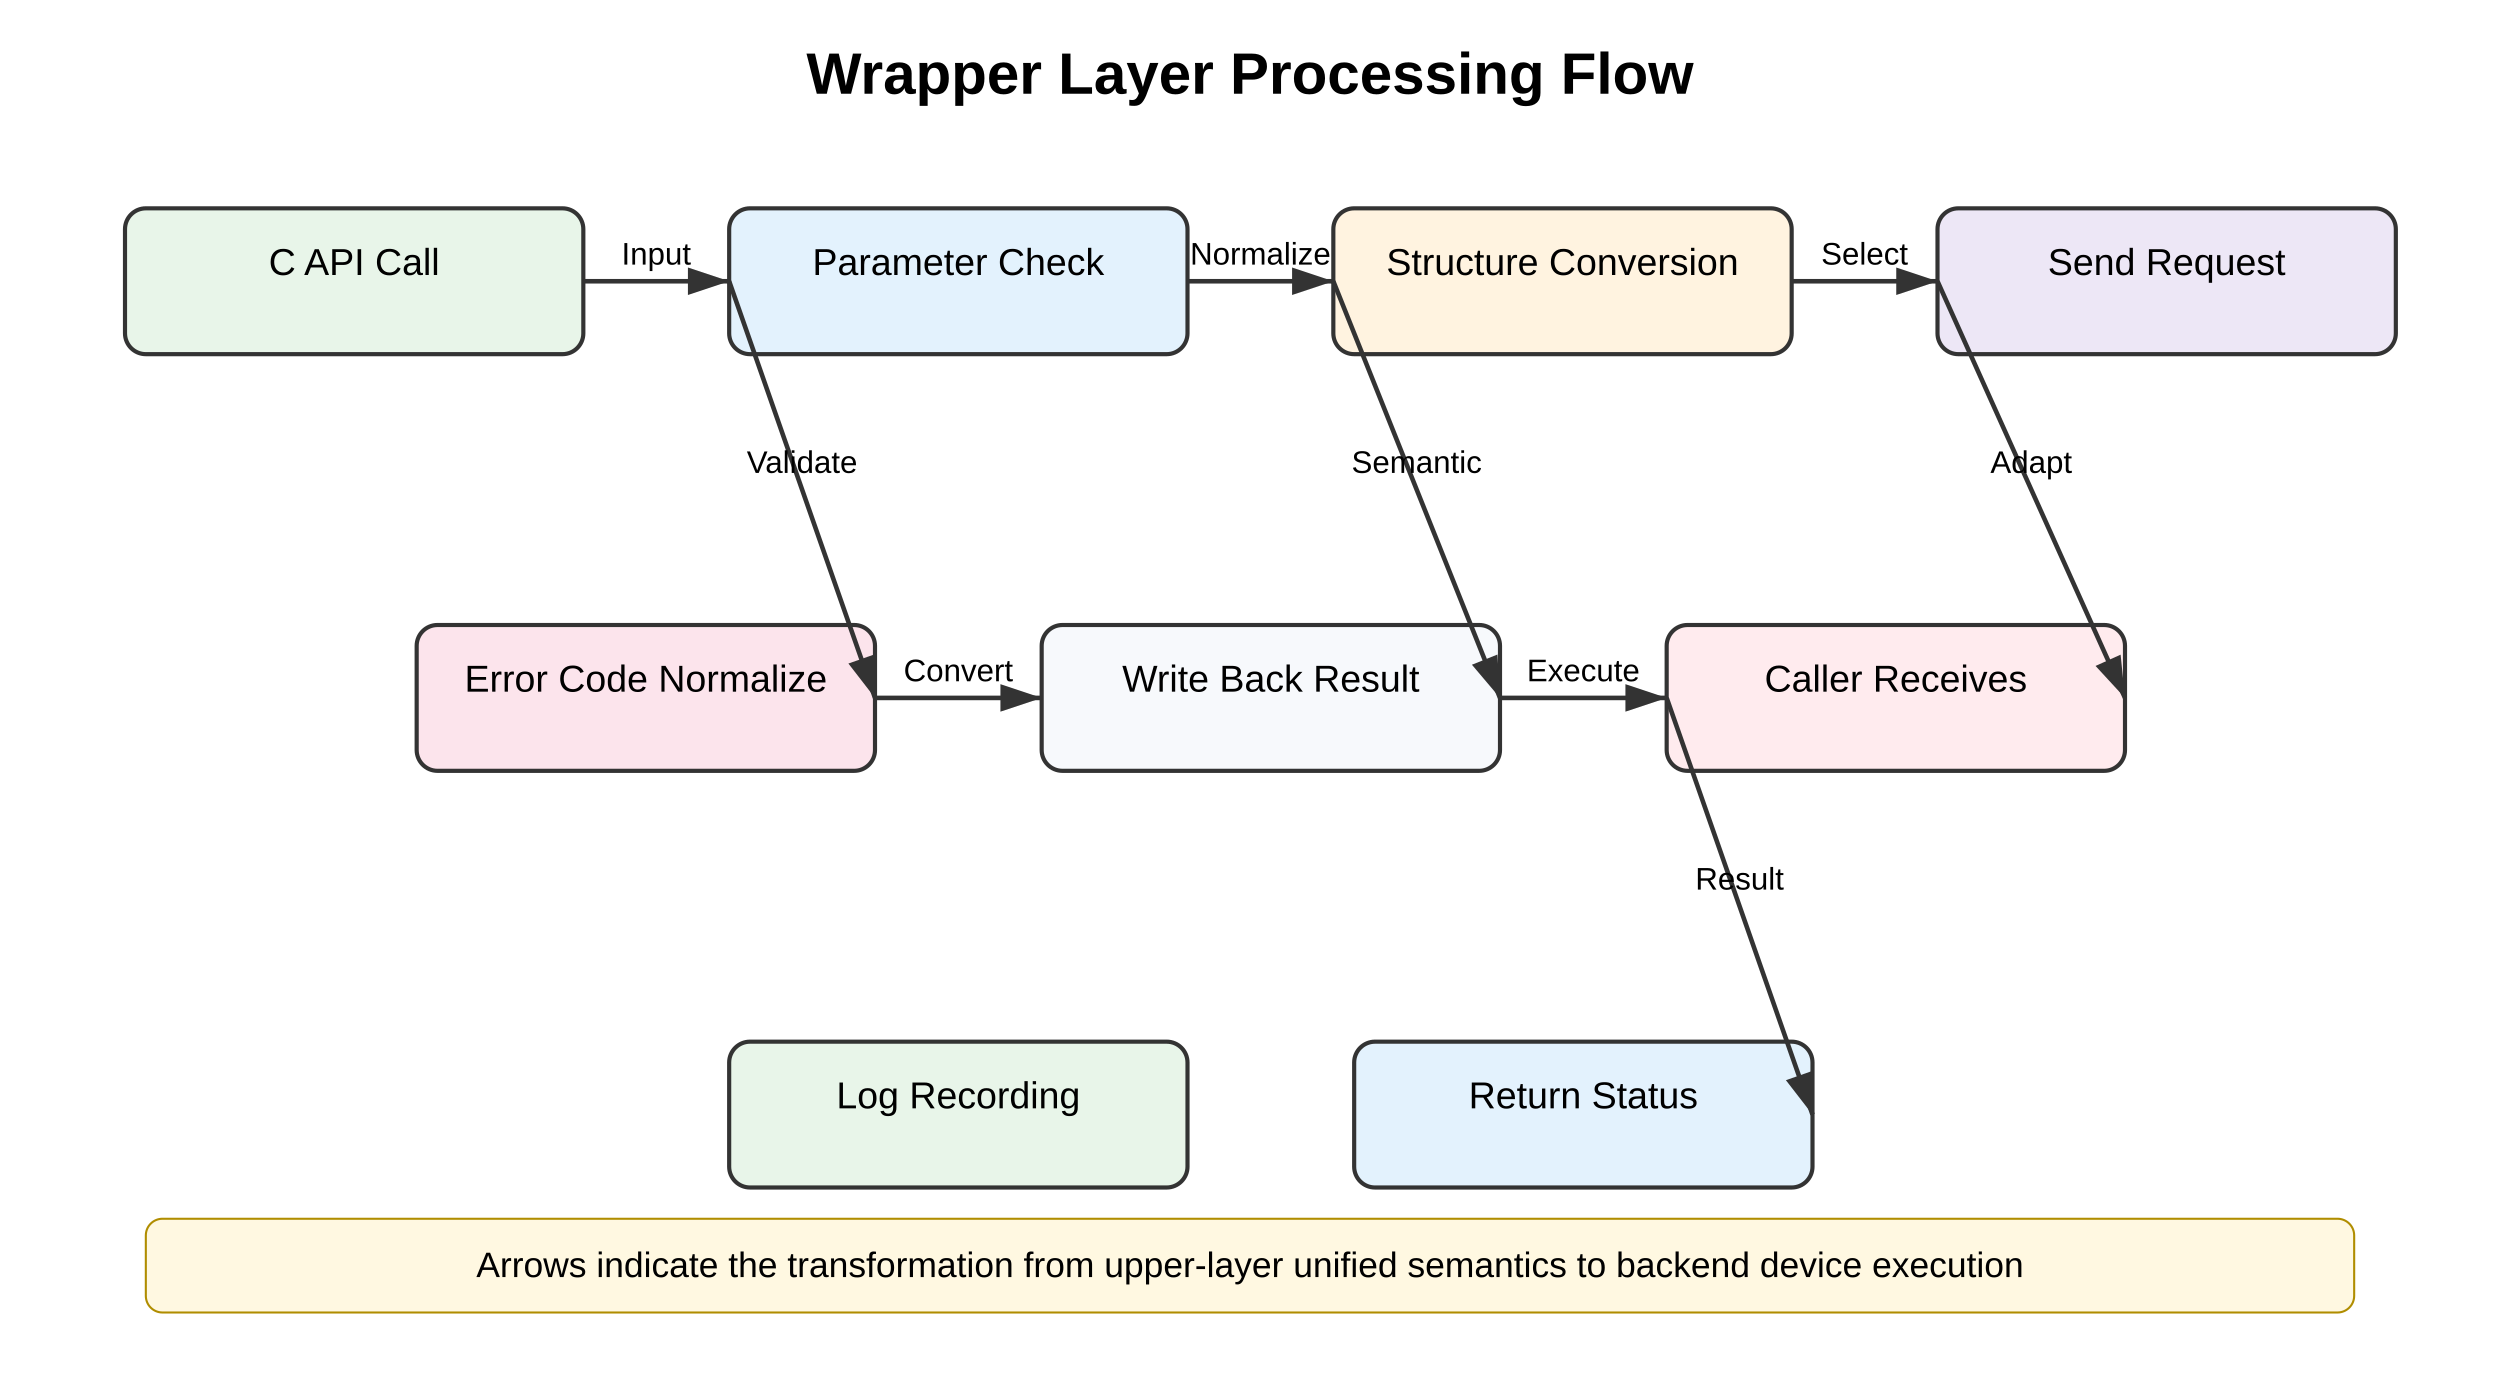
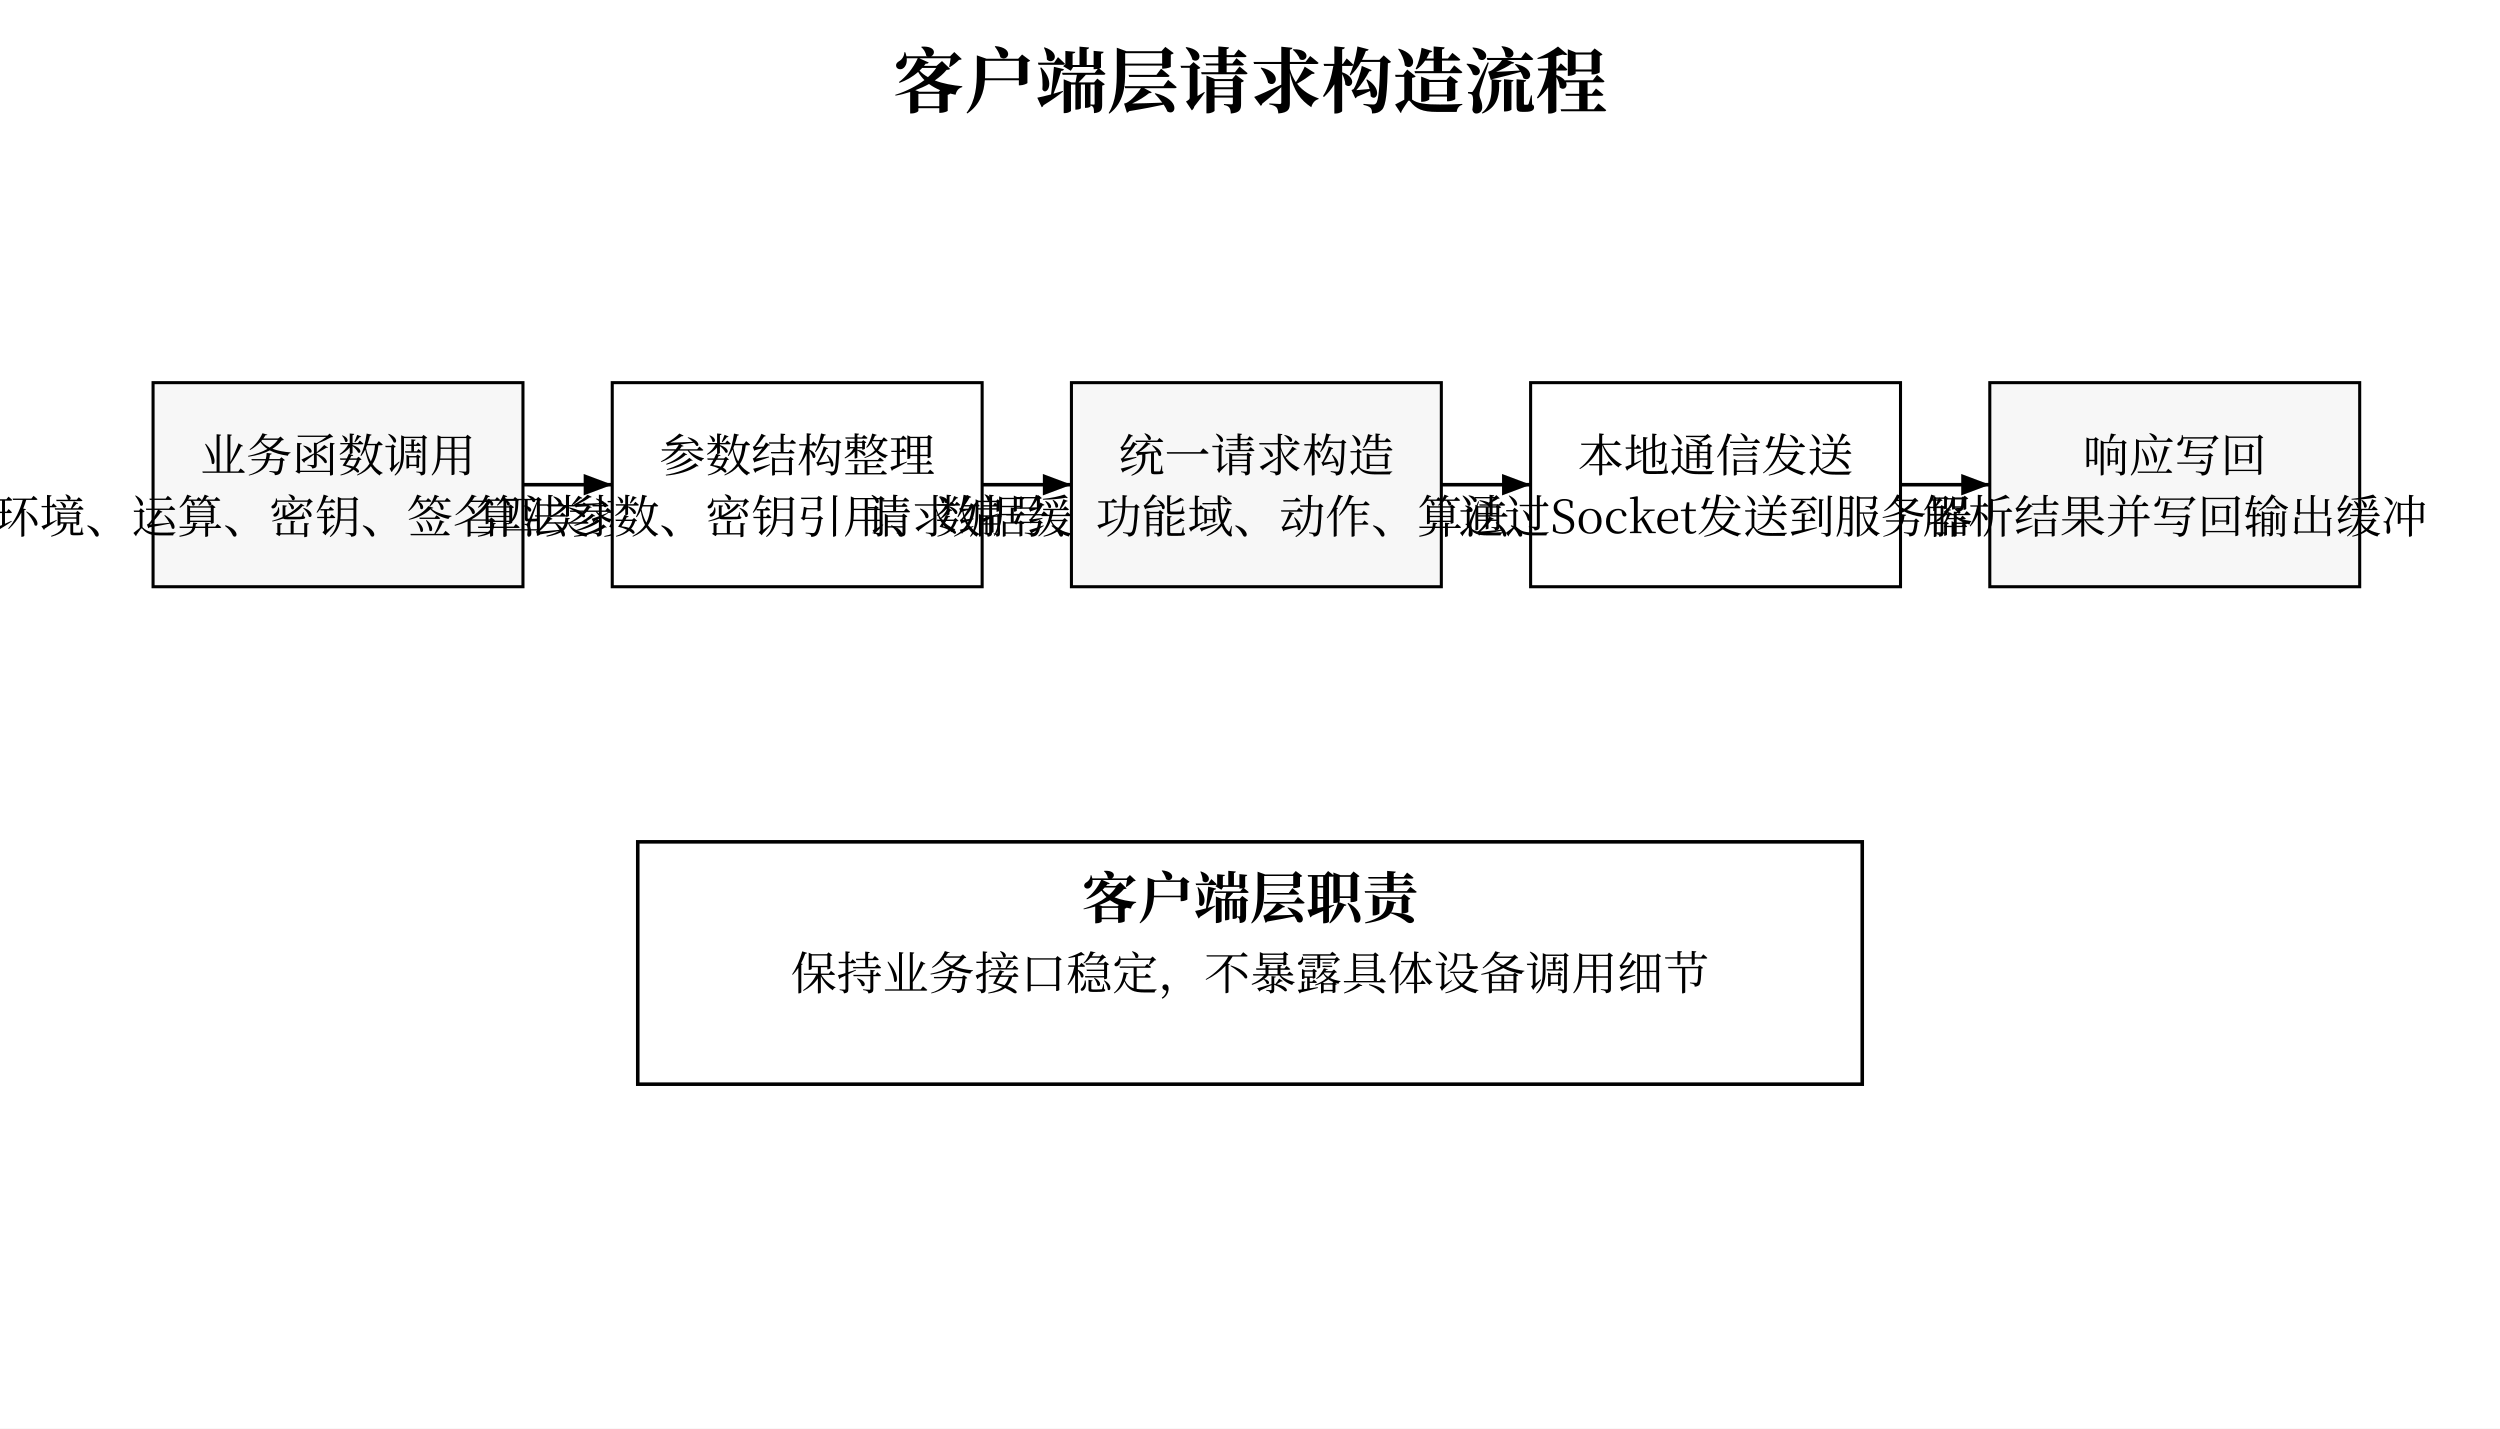
- <svg xmlns="http://www.w3.org/2000/svg" width="1200" height="660" viewBox="0 0 1200 660">
+ <svg xmlns="http://www.w3.org/2000/svg" width="980" height="560" viewBox="0 0 980 560">
  <defs>
-     <marker id="arrow" markerWidth="10" markerHeight="10" refX="9" refY="3" orient="auto">
-       <path d="M0,0 L0,6 L9,3 z" fill="#333" />
+     <marker id="arrow" markerWidth="10" markerHeight="10" refX="8" refY="3" orient="auto" markerUnits="strokeWidth">
+       <path d="M0,0 L0,6 L8,3 z" fill="#000000" />
    </marker>
  </defs>
-   <rect width="100%" height="100%" fill="white" />
-   <text x="600" y="45" text-anchor="middle" font-family="Microsoft YaHei, SimSun, Arial" font-size="28" font-weight="bold">Wrapper Layer Processing Flow</text>
-   <rect x="60" y="100" width="220" height="70" rx="10" fill="#e8f5e9" stroke="#333" stroke-width="2" />
-   <text x="170.0" y="132" text-anchor="middle" font-family="Microsoft YaHei, SimSun, Arial" font-size="18">C API Call</text>
-   <rect x="350" y="100" width="220" height="70" rx="10" fill="#e3f2fd" stroke="#333" stroke-width="2" />
-   <text x="460.0" y="132" text-anchor="middle" font-family="Microsoft YaHei, SimSun, Arial" font-size="18">Parameter Check</text>
-   <rect x="640" y="100" width="220" height="70" rx="10" fill="#fff3e0" stroke="#333" stroke-width="2" />
-   <text x="750.0" y="132" text-anchor="middle" font-family="Microsoft YaHei, SimSun, Arial" font-size="18">Structure Conversion</text>
-   <rect x="930" y="100" width="220" height="70" rx="10" fill="#ede7f6" stroke="#333" stroke-width="2" />
-   <text x="1040.0" y="132" text-anchor="middle" font-family="Microsoft YaHei, SimSun, Arial" font-size="18">Send Request</text>
-   <rect x="200" y="300" width="220" height="70" rx="10" fill="#fce4ec" stroke="#333" stroke-width="2" />
-   <text x="310.0" y="332" text-anchor="middle" font-family="Microsoft YaHei, SimSun, Arial" font-size="18">Error Code Normalize</text>
-   <rect x="500" y="300" width="220" height="70" rx="10" fill="#f7f9fc" stroke="#333" stroke-width="2" />
-   <text x="610.0" y="332" text-anchor="middle" font-family="Microsoft YaHei, SimSun, Arial" font-size="18">Write Back Result</text>
-   <rect x="800" y="300" width="220" height="70" rx="10" fill="#ffebee" stroke="#333" stroke-width="2" />
-   <text x="910.0" y="332" text-anchor="middle" font-family="Microsoft YaHei, SimSun, Arial" font-size="18">Caller Receives</text>
-   <rect x="350" y="500" width="220" height="70" rx="10" fill="#e8f5e9" stroke="#333" stroke-width="2" />
-   <text x="460.0" y="532" text-anchor="middle" font-family="Microsoft YaHei, SimSun, Arial" font-size="18">Log Recording</text>
-   <rect x="650" y="500" width="220" height="70" rx="10" fill="#e3f2fd" stroke="#333" stroke-width="2" />
-   <text x="760.0" y="532" text-anchor="middle" font-family="Microsoft YaHei, SimSun, Arial" font-size="18">Return Status</text>
-   <line x1="280" y1="135.0" x2="350" y2="135.0" stroke="#333" stroke-width="2.2" marker-end="url(#arrow)" />
-   <text x="315.0" y="127.0" text-anchor="middle" font-family="Microsoft YaHei, SimSun, Arial" font-size="15">Input</text>
-   <line x1="570" y1="135.0" x2="640" y2="135.0" stroke="#333" stroke-width="2.2" marker-end="url(#arrow)" />
-   <text x="605.0" y="127.0" text-anchor="middle" font-family="Microsoft YaHei, SimSun, Arial" font-size="15">Normalize</text>
-   <line x1="860" y1="135.0" x2="930" y2="135.0" stroke="#333" stroke-width="2.2" marker-end="url(#arrow)" />
-   <text x="895.0" y="127.0" text-anchor="middle" font-family="Microsoft YaHei, SimSun, Arial" font-size="15">Select</text>
-   <line x1="350" y1="135.0" x2="420" y2="335.0" stroke="#333" stroke-width="2.2" marker-end="url(#arrow)" />
-   <text x="385.0" y="227.0" text-anchor="middle" font-family="Microsoft YaHei, SimSun, Arial" font-size="15">Validate</text>
-   <line x1="420" y1="335.0" x2="500" y2="335.0" stroke="#333" stroke-width="2.2" marker-end="url(#arrow)" />
-   <text x="460.0" y="327.0" text-anchor="middle" font-family="Microsoft YaHei, SimSun, Arial" font-size="15">Convert</text>
-   <line x1="720" y1="335.0" x2="800" y2="335.0" stroke="#333" stroke-width="2.2" marker-end="url(#arrow)" />
-   <text x="760.0" y="327.0" text-anchor="middle" font-family="Microsoft YaHei, SimSun, Arial" font-size="15">Execute</text>
-   <line x1="800" y1="335.0" x2="870" y2="535.0" stroke="#333" stroke-width="2.2" marker-end="url(#arrow)" />
-   <text x="835.0" y="427.0" text-anchor="middle" font-family="Microsoft YaHei, SimSun, Arial" font-size="15">Result</text>
-   <line x1="640" y1="135.0" x2="720" y2="335.0" stroke="#333" stroke-width="2.2" marker-end="url(#arrow)" />
-   <text x="680.0" y="227.0" text-anchor="middle" font-family="Microsoft YaHei, SimSun, Arial" font-size="15">Semantic</text>
-   <line x1="930" y1="135.0" x2="1020" y2="335.0" stroke="#333" stroke-width="2.2" marker-end="url(#arrow)" />
-   <text x="975.0" y="227.0" text-anchor="middle" font-family="Microsoft YaHei, SimSun, Arial" font-size="15">Adapt</text>
-   <rect x="70" y="585" width="1060" height="45" rx="8" fill="#fff8e1" stroke="#b08d00" />
-   <text x="600" y="613" text-anchor="middle" font-family="Microsoft YaHei, SimSun, Arial" font-size="17">Arrows indicate the transformation from upper-layer unified semantics to backend device execution</text>
+   <rect x="0" y="0" width="980" height="560" fill="#ffffff" />
+   <text x="490" y="42" font-family="SimSun, Songti SC, Noto Serif CJK SC, Microsoft YaHei, Arial, sans-serif" font-size="28" font-weight="bold" text-anchor="middle" fill="#000000">客户端层请求构造流程</text>
+   <rect x="60" y="150" width="145" height="80" fill="#f7f7f7" stroke="#000000" stroke-width="1.2" />
+   <text x="132.5" y="185.0" font-family="SimSun, Songti SC, Noto Serif CJK SC, Microsoft YaHei, Arial, sans-serif" font-size="18" font-weight="normal" text-anchor="middle" fill="#000000">业务函数调用</text>
+   <text x="132.5" y="209.0" font-family="SimSun, Songti SC, Noto Serif CJK SC, Microsoft YaHei, Arial, sans-serif" font-size="18" font-weight="normal" text-anchor="middle" fill="#000000">环境、运算、密钥、签名四类接口</text>
+   <line x1="205" y1="190" x2="240" y2="190" stroke="#000000" stroke-width="1.4" marker-end="url(#arrow)" />
+   <rect x="240" y="150" width="145" height="80" fill="#ffffff" stroke="#000000" stroke-width="1.2" />
+   <text x="312.5" y="185.0" font-family="SimSun, Songti SC, Noto Serif CJK SC, Microsoft YaHei, Arial, sans-serif" font-size="18" font-weight="normal" text-anchor="middle" fill="#000000">参数结构整理</text>
+   <text x="312.5" y="209.0" font-family="SimSun, Songti SC, Noto Serif CJK SC, Microsoft YaHei, Arial, sans-serif" font-size="18" font-weight="normal" text-anchor="middle" fill="#000000">算法参数、密钥引用、数据缓冲</text>
+   <line x1="385" y1="190" x2="420" y2="190" stroke="#000000" stroke-width="1.4" marker-end="url(#arrow)" />
+   <rect x="420" y="150" width="145" height="80" fill="#f7f7f7" stroke="#000000" stroke-width="1.2" />
+   <text x="492.5" y="185.0" font-family="SimSun, Songti SC, Noto Serif CJK SC, Microsoft YaHei, Arial, sans-serif" font-size="18" font-weight="normal" text-anchor="middle" fill="#000000">统一请求构造</text>
+   <text x="492.5" y="209.0" font-family="SimSun, Songti SC, Noto Serif CJK SC, Microsoft YaHei, Arial, sans-serif" font-size="18" font-weight="normal" text-anchor="middle" fill="#000000">请求编号、功能域、动作、算法、载荷</text>
+   <line x1="565" y1="190" x2="600" y2="190" stroke="#000000" stroke-width="1.4" marker-end="url(#arrow)" />
+   <rect x="600" y="150" width="145" height="80" fill="#ffffff" stroke="#000000" stroke-width="1.2" />
+   <text x="672.5" y="185.0" font-family="SimSun, Songti SC, Noto Serif CJK SC, Microsoft YaHei, Arial, sans-serif" font-size="18" font-weight="normal" text-anchor="middle" fill="#000000">本地通信发送</text>
+   <text x="672.5" y="209.0" font-family="SimSun, Songti SC, Noto Serif CJK SC, Microsoft YaHei, Arial, sans-serif" font-size="18" font-weight="normal" text-anchor="middle" fill="#000000">通过Socket发送到服务器</text>
+   <line x1="745" y1="190" x2="780" y2="190" stroke="#000000" stroke-width="1.4" marker-end="url(#arrow)" />
+   <rect x="780" y="150" width="145" height="80" fill="#f7f7f7" stroke="#000000" stroke-width="1.2" />
+   <text x="852.5" y="185.0" font-family="SimSun, Songti SC, Noto Serif CJK SC, Microsoft YaHei, Arial, sans-serif" font-size="18" font-weight="normal" text-anchor="middle" fill="#000000">响应写回</text>
+   <text x="852.5" y="209.0" font-family="SimSun, Songti SC, Noto Serif CJK SC, Microsoft YaHei, Arial, sans-serif" font-size="18" font-weight="normal" text-anchor="middle" fill="#000000">解析结果并写回输出缓冲</text>
+   <rect x="250" y="330" width="480" height="95" fill="#ffffff" stroke="#000000" stroke-width="1.4" />
+   <text x="490.0" y="360" font-family="SimSun, Songti SC, Noto Serif CJK SC, Microsoft YaHei, Arial, sans-serif" font-size="22" font-weight="bold" text-anchor="middle" fill="#000000">客户端层职责</text>
+   <text x="490.0" y="388" font-family="SimSun, Songti SC, Noto Serif CJK SC, Microsoft YaHei, Arial, sans-serif" font-size="18" font-weight="normal" text-anchor="middle" fill="#000000">保持业务接口稳定，不暴露具体设备调用细节</text>
</svg>
